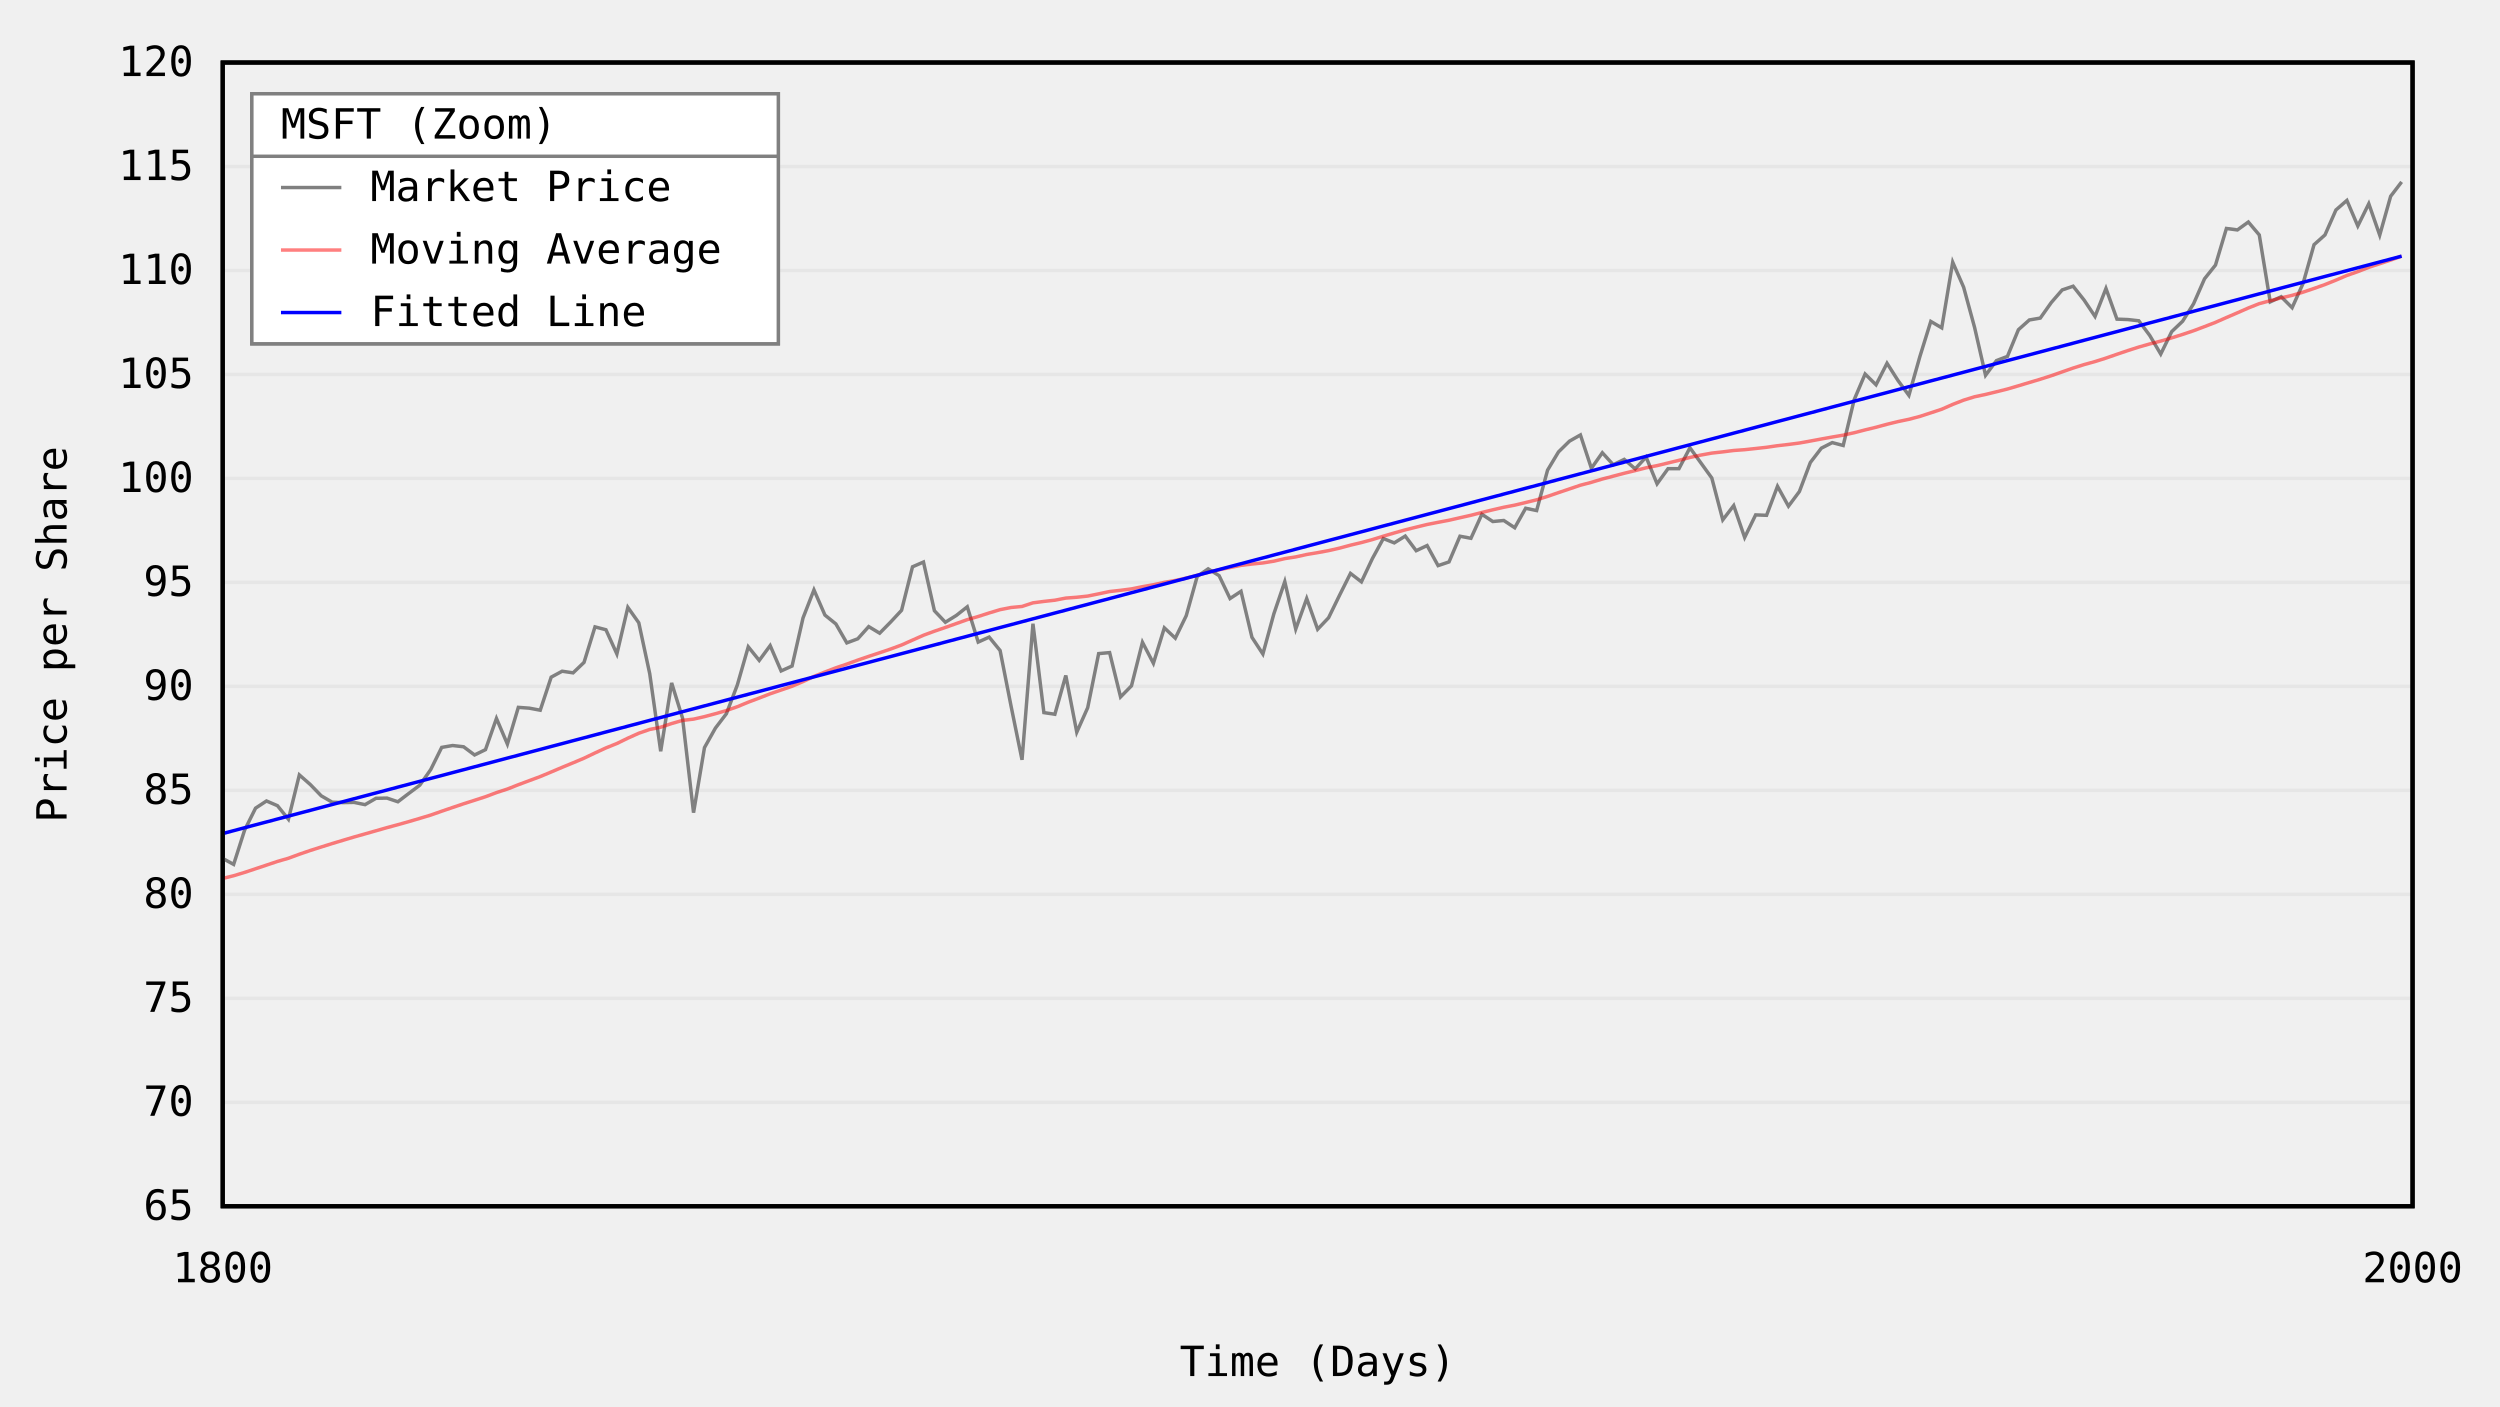
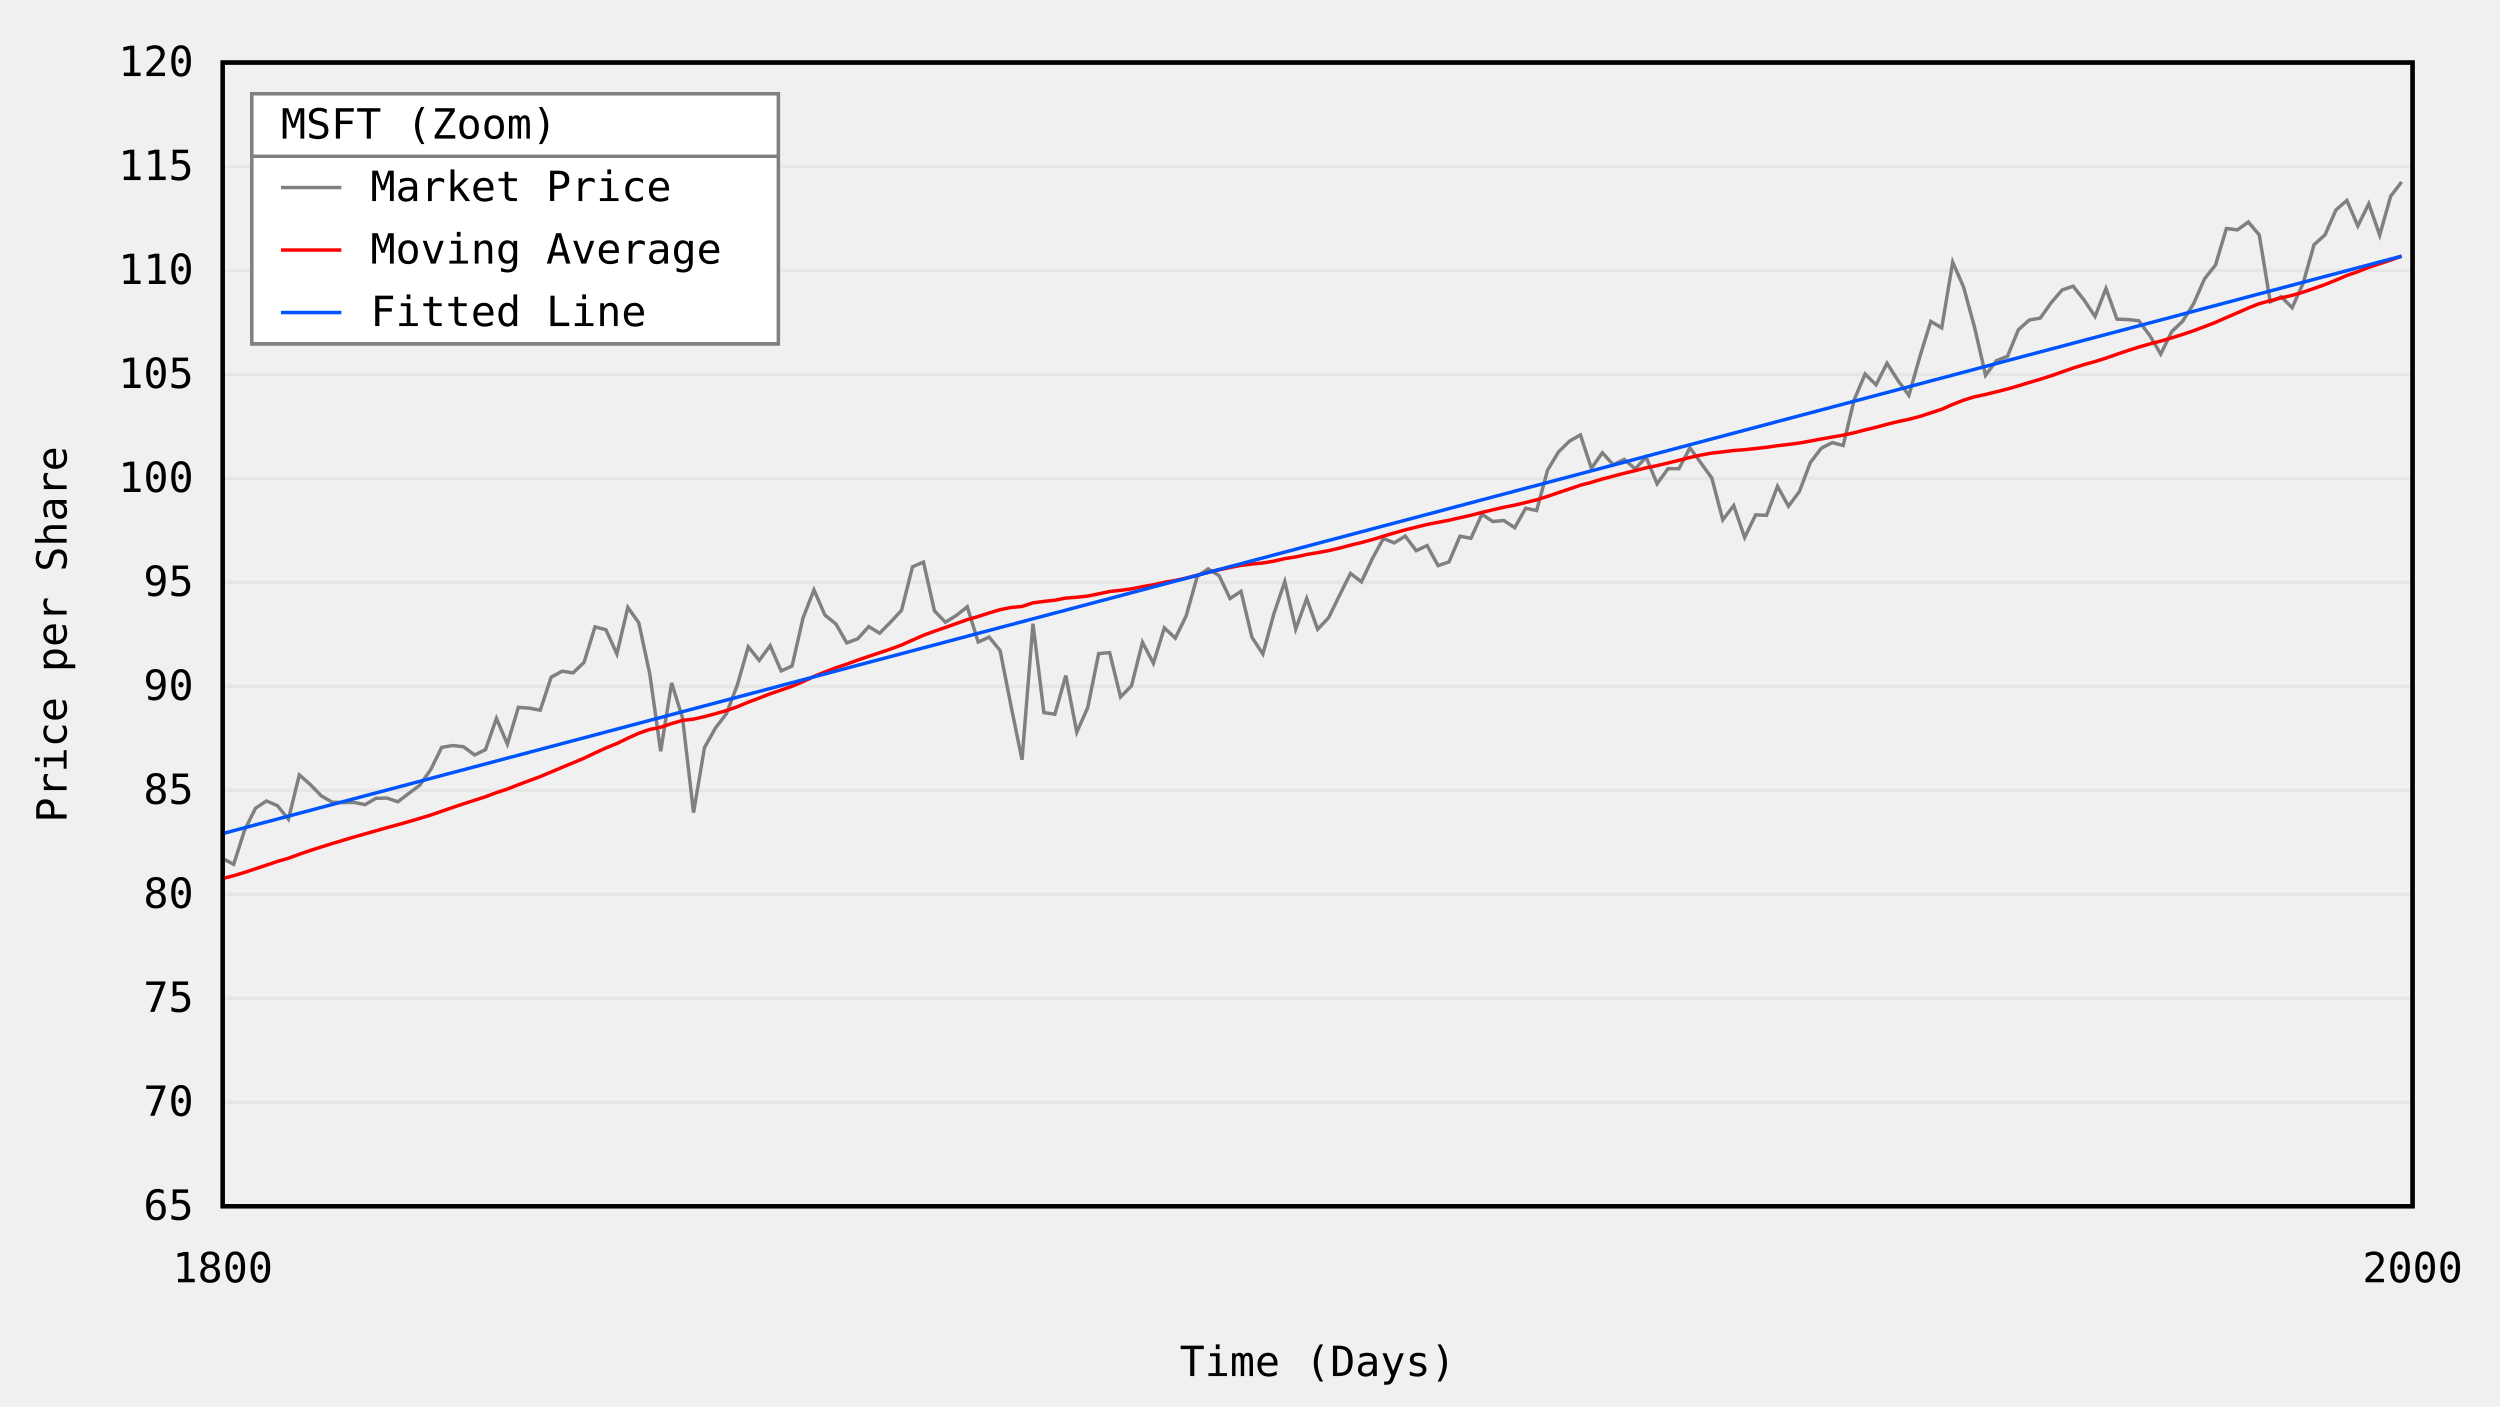
<svg xmlns="http://www.w3.org/2000/svg" xmlns:xlink="http://www.w3.org/1999/xlink" width="720" height="405" viewBox="0 0 720 405">
  <g id="gnuplot_canvas">
    <rect x="0" y="0" width="720" height="405" fill="none" />
    <defs>
      <circle id="gpDot" r="0.5" stroke-width="0.5" stroke="currentColor" />
      <path id="gpPt0" stroke-width="0.222" stroke="currentColor" d="M-1,0 h2 M0,-1 v2" />
      <path id="gpPt1" stroke-width="0.222" stroke="currentColor" d="M-1,-1 L1,1 M1,-1 L-1,1" />
      <path id="gpPt2" stroke-width="0.222" stroke="currentColor" d="M-1,0 L1,0 M0,-1 L0,1 M-1,-1 L1,1 M-1,1 L1,-1" />
      <rect id="gpPt3" stroke-width="0.222" stroke="currentColor" x="-1" y="-1" width="2" height="2" />
      <rect id="gpPt4" stroke-width="0.222" stroke="currentColor" fill="currentColor" x="-1" y="-1" width="2" height="2" />
      <circle id="gpPt5" stroke-width="0.222" stroke="currentColor" cx="0" cy="0" r="1" />
      <use xlink:href="#gpPt5" id="gpPt6" fill="currentColor" stroke="none" />
      <path id="gpPt7" stroke-width="0.222" stroke="currentColor" d="M0,-1.33 L-1.33,0.67 L1.33,0.67 z" />
      <use xlink:href="#gpPt7" id="gpPt8" fill="currentColor" stroke="none" />
      <use xlink:href="#gpPt7" id="gpPt9" stroke="currentColor" transform="rotate(180)" />
      <use xlink:href="#gpPt9" id="gpPt10" fill="currentColor" stroke="none" />
      <use xlink:href="#gpPt3" id="gpPt11" stroke="currentColor" transform="rotate(45)" />
      <use xlink:href="#gpPt11" id="gpPt12" fill="currentColor" stroke="none" />
      <path id="gpPt13" stroke-width="0.222" stroke="currentColor" d="M0,1.330 L1.265,0.411 L0.782,-1.067 L-0.782,-1.076 L-1.265,0.411 z" />
      <use xlink:href="#gpPt13" id="gpPt14" fill="currentColor" stroke="none" />
      <filter id="textbox" filterUnits="objectBoundingBox" x="0" y="0" height="1" width="1">
        <feFlood flood-color="white" flood-opacity="1" result="bgnd" />
        <feComposite in="SourceGraphic" in2="bgnd" operator="atop" />
      </filter>
      <filter id="greybox" filterUnits="objectBoundingBox" x="0" y="0" height="1" width="1">
        <feFlood flood-color="lightgrey" flood-opacity="1" result="grey" />
        <feComposite in="SourceGraphic" in2="grey" operator="atop" />
      </filter>
    </defs>
    <g fill="none" color="white" stroke="currentColor" stroke-width="1.00" stroke-linecap="butt" stroke-linejoin="miter">
</g>
    <g fill="none" color="white" stroke="currentColor" stroke-width="1.20" stroke-linecap="butt" stroke-linejoin="miter">
</g>
    <g fill="none" color="black" stroke="currentColor" stroke-width="1.20" stroke-linecap="butt" stroke-linejoin="miter">
</g>
    <g fill="none" color="black" stroke="black" stroke-width="1.00" stroke-linecap="butt" stroke-linejoin="miter">
</g>
    <g fill="none" color="black" stroke="currentColor" stroke-width="1.00" stroke-linecap="butt" stroke-linejoin="miter">
      <path stroke="rgb(230, 230, 230)" class="gridline" d="M64.14,347.40 L694.82,347.40  " />
    </g>
    <g fill="none" color="black" stroke="rgb(230, 230, 230)" stroke-width="1.20" stroke-linecap="butt" stroke-linejoin="miter">
</g>
    <g fill="none" color="black" stroke="currentColor" stroke-width="1.20" stroke-linecap="butt" stroke-linejoin="miter">
      <path stroke="black" d="M64.14,347.40 M694.82,347.40  " />
      <g transform="translate(55.75,351.30)" stroke="none" fill="black" font-family="monospace" font-size="12.00" text-anchor="end">
        <text>
          <tspan font-family="monospace"> 65</tspan>
        </text>
      </g>
    </g>
    <g fill="none" color="black" stroke="currentColor" stroke-width="1.20" stroke-linecap="butt" stroke-linejoin="miter">
</g>
    <g fill="none" color="black" stroke="black" stroke-width="1.00" stroke-linecap="butt" stroke-linejoin="miter">
</g>
    <g fill="none" color="black" stroke="currentColor" stroke-width="1.00" stroke-linecap="butt" stroke-linejoin="miter">
      <path stroke="rgb(230, 230, 230)" class="gridline" d="M64.14,317.46 L694.82,317.46  " />
    </g>
    <g fill="none" color="black" stroke="rgb(230, 230, 230)" stroke-width="1.20" stroke-linecap="butt" stroke-linejoin="miter">
</g>
    <g fill="none" color="black" stroke="currentColor" stroke-width="1.20" stroke-linecap="butt" stroke-linejoin="miter">
      <path stroke="black" d="M64.14,317.46 M694.82,317.46  " />
      <g transform="translate(55.75,321.36)" stroke="none" fill="black" font-family="monospace" font-size="12.00" text-anchor="end">
        <text>
          <tspan font-family="monospace"> 70</tspan>
        </text>
      </g>
    </g>
    <g fill="none" color="black" stroke="currentColor" stroke-width="1.20" stroke-linecap="butt" stroke-linejoin="miter">
</g>
    <g fill="none" color="black" stroke="black" stroke-width="1.00" stroke-linecap="butt" stroke-linejoin="miter">
</g>
    <g fill="none" color="black" stroke="currentColor" stroke-width="1.00" stroke-linecap="butt" stroke-linejoin="miter">
      <path stroke="rgb(230, 230, 230)" class="gridline" d="M64.14,287.51 L694.82,287.51  " />
    </g>
    <g fill="none" color="black" stroke="rgb(230, 230, 230)" stroke-width="1.20" stroke-linecap="butt" stroke-linejoin="miter">
</g>
    <g fill="none" color="black" stroke="currentColor" stroke-width="1.20" stroke-linecap="butt" stroke-linejoin="miter">
      <path stroke="black" d="M64.14,287.51 M694.82,287.51  " />
      <g transform="translate(55.75,291.41)" stroke="none" fill="black" font-family="monospace" font-size="12.00" text-anchor="end">
        <text>
          <tspan font-family="monospace"> 75</tspan>
        </text>
      </g>
    </g>
    <g fill="none" color="black" stroke="currentColor" stroke-width="1.20" stroke-linecap="butt" stroke-linejoin="miter">
</g>
    <g fill="none" color="black" stroke="black" stroke-width="1.00" stroke-linecap="butt" stroke-linejoin="miter">
</g>
    <g fill="none" color="black" stroke="currentColor" stroke-width="1.00" stroke-linecap="butt" stroke-linejoin="miter">
      <path stroke="rgb(230, 230, 230)" class="gridline" d="M64.14,257.57 L694.82,257.57  " />
    </g>
    <g fill="none" color="black" stroke="rgb(230, 230, 230)" stroke-width="1.20" stroke-linecap="butt" stroke-linejoin="miter">
</g>
    <g fill="none" color="black" stroke="currentColor" stroke-width="1.20" stroke-linecap="butt" stroke-linejoin="miter">
      <path stroke="black" d="M64.14,257.57 M694.82,257.57  " />
      <g transform="translate(55.75,261.47)" stroke="none" fill="black" font-family="monospace" font-size="12.00" text-anchor="end">
        <text>
          <tspan font-family="monospace"> 80</tspan>
        </text>
      </g>
    </g>
    <g fill="none" color="black" stroke="currentColor" stroke-width="1.20" stroke-linecap="butt" stroke-linejoin="miter">
</g>
    <g fill="none" color="black" stroke="black" stroke-width="1.00" stroke-linecap="butt" stroke-linejoin="miter">
</g>
    <g fill="none" color="black" stroke="currentColor" stroke-width="1.00" stroke-linecap="butt" stroke-linejoin="miter">
      <path stroke="rgb(230, 230, 230)" class="gridline" d="M64.14,227.62 L694.82,227.62  " />
    </g>
    <g fill="none" color="black" stroke="rgb(230, 230, 230)" stroke-width="1.20" stroke-linecap="butt" stroke-linejoin="miter">
</g>
    <g fill="none" color="black" stroke="currentColor" stroke-width="1.20" stroke-linecap="butt" stroke-linejoin="miter">
      <path stroke="black" d="M64.14,227.62 M694.82,227.62  " />
      <g transform="translate(55.75,231.52)" stroke="none" fill="black" font-family="monospace" font-size="12.00" text-anchor="end">
        <text>
          <tspan font-family="monospace"> 85</tspan>
        </text>
      </g>
    </g>
    <g fill="none" color="black" stroke="currentColor" stroke-width="1.20" stroke-linecap="butt" stroke-linejoin="miter">
</g>
    <g fill="none" color="black" stroke="black" stroke-width="1.00" stroke-linecap="butt" stroke-linejoin="miter">
</g>
    <g fill="none" color="black" stroke="currentColor" stroke-width="1.00" stroke-linecap="butt" stroke-linejoin="miter">
      <path stroke="rgb(230, 230, 230)" class="gridline" d="M64.14,197.68 L694.82,197.68  " />
    </g>
    <g fill="none" color="black" stroke="rgb(230, 230, 230)" stroke-width="1.20" stroke-linecap="butt" stroke-linejoin="miter">
</g>
    <g fill="none" color="black" stroke="currentColor" stroke-width="1.20" stroke-linecap="butt" stroke-linejoin="miter">
      <path stroke="black" d="M64.14,197.68 M694.82,197.68  " />
      <g transform="translate(55.75,201.58)" stroke="none" fill="black" font-family="monospace" font-size="12.00" text-anchor="end">
        <text>
          <tspan font-family="monospace"> 90</tspan>
        </text>
      </g>
    </g>
    <g fill="none" color="black" stroke="currentColor" stroke-width="1.20" stroke-linecap="butt" stroke-linejoin="miter">
</g>
    <g fill="none" color="black" stroke="black" stroke-width="1.00" stroke-linecap="butt" stroke-linejoin="miter">
</g>
    <g fill="none" color="black" stroke="currentColor" stroke-width="1.00" stroke-linecap="butt" stroke-linejoin="miter">
      <path stroke="rgb(230, 230, 230)" class="gridline" d="M64.14,167.73 L694.82,167.73  " />
    </g>
    <g fill="none" color="black" stroke="rgb(230, 230, 230)" stroke-width="1.20" stroke-linecap="butt" stroke-linejoin="miter">
</g>
    <g fill="none" color="black" stroke="currentColor" stroke-width="1.20" stroke-linecap="butt" stroke-linejoin="miter">
      <path stroke="black" d="M64.14,167.73 M694.82,167.73  " />
      <g transform="translate(55.75,171.63)" stroke="none" fill="black" font-family="monospace" font-size="12.00" text-anchor="end">
        <text>
          <tspan font-family="monospace"> 95</tspan>
        </text>
      </g>
    </g>
    <g fill="none" color="black" stroke="currentColor" stroke-width="1.20" stroke-linecap="butt" stroke-linejoin="miter">
</g>
    <g fill="none" color="black" stroke="black" stroke-width="1.00" stroke-linecap="butt" stroke-linejoin="miter">
</g>
    <g fill="none" color="black" stroke="currentColor" stroke-width="1.00" stroke-linecap="butt" stroke-linejoin="miter">
      <path stroke="rgb(230, 230, 230)" class="gridline" d="M64.14,137.79 L694.82,137.79  " />
    </g>
    <g fill="none" color="black" stroke="rgb(230, 230, 230)" stroke-width="1.20" stroke-linecap="butt" stroke-linejoin="miter">
</g>
    <g fill="none" color="black" stroke="currentColor" stroke-width="1.20" stroke-linecap="butt" stroke-linejoin="miter">
      <path stroke="black" d="M64.14,137.79 M694.82,137.79  " />
      <g transform="translate(55.75,141.69)" stroke="none" fill="black" font-family="monospace" font-size="12.00" text-anchor="end">
        <text>
          <tspan font-family="monospace">100</tspan>
        </text>
      </g>
    </g>
    <g fill="none" color="black" stroke="currentColor" stroke-width="1.20" stroke-linecap="butt" stroke-linejoin="miter">
</g>
    <g fill="none" color="black" stroke="black" stroke-width="1.00" stroke-linecap="butt" stroke-linejoin="miter">
</g>
    <g fill="none" color="black" stroke="currentColor" stroke-width="1.00" stroke-linecap="butt" stroke-linejoin="miter">
      <path stroke="rgb(230, 230, 230)" class="gridline" d="M64.14,107.84 L694.82,107.84  " />
    </g>
    <g fill="none" color="black" stroke="rgb(230, 230, 230)" stroke-width="1.20" stroke-linecap="butt" stroke-linejoin="miter">
</g>
    <g fill="none" color="black" stroke="currentColor" stroke-width="1.20" stroke-linecap="butt" stroke-linejoin="miter">
      <path stroke="black" d="M64.14,107.84 M694.82,107.84  " />
      <g transform="translate(55.75,111.74)" stroke="none" fill="black" font-family="monospace" font-size="12.00" text-anchor="end">
        <text>
          <tspan font-family="monospace">105</tspan>
        </text>
      </g>
    </g>
    <g fill="none" color="black" stroke="currentColor" stroke-width="1.20" stroke-linecap="butt" stroke-linejoin="miter">
</g>
    <g fill="none" color="black" stroke="black" stroke-width="1.00" stroke-linecap="butt" stroke-linejoin="miter">
</g>
    <g fill="none" color="black" stroke="currentColor" stroke-width="1.00" stroke-linecap="butt" stroke-linejoin="miter">
      <path stroke="rgb(230, 230, 230)" class="gridline" d="M64.14,77.90 L72.53,77.90 M224.16,77.90 L694.82,77.90  " />
    </g>
    <g fill="none" color="black" stroke="rgb(230, 230, 230)" stroke-width="1.20" stroke-linecap="butt" stroke-linejoin="miter">
</g>
    <g fill="none" color="black" stroke="currentColor" stroke-width="1.20" stroke-linecap="butt" stroke-linejoin="miter">
      <path stroke="black" d="M64.14,77.90 M694.82,77.90  " />
      <g transform="translate(55.75,81.80)" stroke="none" fill="black" font-family="monospace" font-size="12.00" text-anchor="end">
        <text>
          <tspan font-family="monospace">110</tspan>
        </text>
      </g>
    </g>
    <g fill="none" color="black" stroke="currentColor" stroke-width="1.20" stroke-linecap="butt" stroke-linejoin="miter">
</g>
    <g fill="none" color="black" stroke="black" stroke-width="1.00" stroke-linecap="butt" stroke-linejoin="miter">
</g>
    <g fill="none" color="black" stroke="currentColor" stroke-width="1.00" stroke-linecap="butt" stroke-linejoin="miter">
      <path stroke="rgb(230, 230, 230)" class="gridline" d="M64.14,47.95 L72.53,47.95 M224.16,47.95 L694.82,47.95  " />
    </g>
    <g fill="none" color="black" stroke="rgb(230, 230, 230)" stroke-width="1.20" stroke-linecap="butt" stroke-linejoin="miter">
</g>
    <g fill="none" color="black" stroke="currentColor" stroke-width="1.20" stroke-linecap="butt" stroke-linejoin="miter">
      <path stroke="black" d="M64.14,47.95 M694.82,47.95  " />
      <g transform="translate(55.75,51.85)" stroke="none" fill="black" font-family="monospace" font-size="12.00" text-anchor="end">
        <text>
          <tspan font-family="monospace">115</tspan>
        </text>
      </g>
    </g>
    <g fill="none" color="black" stroke="currentColor" stroke-width="1.20" stroke-linecap="butt" stroke-linejoin="miter">
</g>
    <g fill="none" color="black" stroke="black" stroke-width="1.00" stroke-linecap="butt" stroke-linejoin="miter">
</g>
    <g fill="none" color="black" stroke="currentColor" stroke-width="1.00" stroke-linecap="butt" stroke-linejoin="miter">
      <path stroke="rgb(230, 230, 230)" class="gridline" d="M64.14,18.01 L694.82,18.01  " />
    </g>
    <g fill="none" color="black" stroke="rgb(230, 230, 230)" stroke-width="1.20" stroke-linecap="butt" stroke-linejoin="miter">
</g>
    <g fill="none" color="black" stroke="currentColor" stroke-width="1.20" stroke-linecap="butt" stroke-linejoin="miter">
      <path stroke="black" d="M64.14,18.01 M694.82,18.01  " />
      <g transform="translate(55.75,21.91)" stroke="none" fill="black" font-family="monospace" font-size="12.00" text-anchor="end">
        <text>
          <tspan font-family="monospace">120</tspan>
        </text>
      </g>
    </g>
    <g fill="none" color="black" stroke="currentColor" stroke-width="1.20" stroke-linecap="butt" stroke-linejoin="miter">
</g>
    <g fill="none" color="black" stroke="black" stroke-width="1.00" stroke-linecap="butt" stroke-linejoin="miter">
</g>
    <g fill="none" color="black" stroke="currentColor" stroke-width="1.00" stroke-linecap="butt" stroke-linejoin="miter">
      <path stroke="rgb(230, 230, 230)" class="gridline" d="M64.14,347.40 L64.14,18.01  " />
    </g>
    <g fill="none" color="black" stroke="rgb(230, 230, 230)" stroke-width="1.20" stroke-linecap="butt" stroke-linejoin="miter">
</g>
    <g fill="none" color="black" stroke="currentColor" stroke-width="1.20" stroke-linecap="butt" stroke-linejoin="miter">
      <path stroke="black" d="M64.14,347.40 M64.14,18.01  " />
      <g transform="translate(64.14,369.30)" stroke="none" fill="black" font-family="monospace" font-size="12.00" text-anchor="middle">
        <text>
          <tspan font-family="monospace"> 1800</tspan>
        </text>
      </g>
    </g>
    <g fill="none" color="black" stroke="currentColor" stroke-width="1.20" stroke-linecap="butt" stroke-linejoin="miter">
</g>
    <g fill="none" color="black" stroke="black" stroke-width="1.00" stroke-linecap="butt" stroke-linejoin="miter">
</g>
    <g fill="none" color="black" stroke="currentColor" stroke-width="1.00" stroke-linecap="butt" stroke-linejoin="miter">
      <path stroke="rgb(230, 230, 230)" class="gridline" d="M694.82,347.40 L694.82,18.01  " />
    </g>
    <g fill="none" color="black" stroke="rgb(230, 230, 230)" stroke-width="1.20" stroke-linecap="butt" stroke-linejoin="miter">
</g>
    <g fill="none" color="black" stroke="currentColor" stroke-width="1.20" stroke-linecap="butt" stroke-linejoin="miter">
      <path stroke="black" d="M694.82,347.40 M694.82,18.01  " />
      <g transform="translate(694.82,369.30)" stroke="none" fill="black" font-family="monospace" font-size="12.00" text-anchor="middle">
        <text>
          <tspan font-family="monospace"> 2000</tspan>
        </text>
      </g>
    </g>
    <g fill="none" color="black" stroke="currentColor" stroke-width="1.20" stroke-linecap="butt" stroke-linejoin="miter">
</g>
    <g fill="none" color="black" stroke="currentColor" stroke-width="1.20" stroke-linecap="butt" stroke-linejoin="miter">
      <path stroke="black" d="M64.14,18.01 L64.14,347.40 L694.82,347.40 L694.82,18.01 L64.14,18.01 Z  " />
    </g>
    <g fill="none" color="black" stroke="currentColor" stroke-width="1.20" stroke-linecap="butt" stroke-linejoin="miter">
      <g transform="translate(19.18,182.71) rotate(270)" stroke="none" fill="black" font-family="monospace" font-size="12.00" text-anchor="middle">
        <text>
          <tspan font-family="monospace">Price per Share</tspan>
        </text>
      </g>
    </g>
    <g fill="none" color="black" stroke="currentColor" stroke-width="1.20" stroke-linecap="butt" stroke-linejoin="miter">
      <g transform="translate(379.48,396.30)" stroke="none" fill="black" font-family="monospace" font-size="12.00" text-anchor="middle">
        <text>
          <tspan font-family="monospace">Time (Days)</tspan>
        </text>
      </g>
    </g>
    <g fill="none" color="black" stroke="currentColor" stroke-width="1.20" stroke-linecap="butt" stroke-linejoin="miter">
</g>
    <g fill="none" color="black" stroke="currentColor" stroke-width="1.00" stroke-linecap="butt" stroke-linejoin="miter">
</g>
    <g fill="none" color="black" stroke="currentColor" stroke-width="1.00" stroke-linecap="butt" stroke-linejoin="miter">
      <path stroke="rgb(128, 128, 128)" d="M72.53,99.01 L72.53,27.01 L224.16,27.01 L224.16,99.01 L72.53,99.01 Z  " />
      <path stroke="rgb(128, 128, 128)" d="M72.53,45.01 L224.16,45.01  " />
    </g>
    <g id="gnuplot_plot_1">
      <g fill="none" color="black" stroke="currentColor" stroke-width="1.00" stroke-linecap="butt" stroke-linejoin="miter">
        <path stroke="rgb(128, 128, 128)" d="M64.14,247.23 L67.29,248.95 L70.45,239.07 L73.60,232.75 L76.75,230.68 L79.91,232.04 L83.06,235.94 L86.21,223.17   L89.37,225.95 L92.52,229.20 L95.67,231.03 L98.83,231.15 L101.98,231.09 L105.13,231.74 L108.29,229.91 L111.44,229.85   L114.59,230.91 L117.75,228.49 L120.90,226.13 L124.05,221.63 L127.21,215.25 L130.36,214.71 L133.51,215.07 L136.67,217.43   L139.82,215.90 L142.98,206.91 L146.13,214.30 L149.28,203.72 L152.44,203.95 L155.59,204.54 L158.74,195.02 L161.90,193.31   L165.05,193.78 L168.20,190.77 L171.36,180.54 L174.51,181.37 L177.66,188.34 L180.82,174.92 L183.97,179.36 L187.12,194.02   L190.28,216.37 L193.43,196.68 L196.58,206.85 L199.74,234.05 L202.89,215.31 L206.04,209.69 L209.20,205.55 L212.35,197.27   L215.50,186.28 L218.66,190.20 L221.81,185.93 L224.96,193.23 L228.12,191.81 L231.27,177.97 L234.42,169.89 L237.58,177.14   L240.73,179.69 L243.88,185.15 L247.04,183.97 L250.19,180.46 L253.34,182.36 L256.50,179.15 L259.65,175.77 L262.80,163.24   L265.96,161.87 L269.11,175.89 L272.26,179.21 L275.42,177.25 L278.57,174.76 L281.72,184.92 L284.88,183.49 L288.03,187.35   L291.18,203.33 L294.34,218.83 L297.49,179.63 L300.64,205.23 L303.80,205.71 L306.95,194.54 L310.11,210.87 L313.26,203.81   L316.41,188.24 L319.57,187.95 L322.72,200.72 L325.87,197.51 L329.03,184.98 L332.18,191.03 L335.33,180.82 L338.49,183.79   L341.64,177.31 L344.79,166.03 L347.95,163.83 L351.10,165.79 L354.25,172.38 L357.41,170.30 L360.56,183.55 L363.71,188.36   L366.87,176.78 L370.02,167.51 L373.17,181.17 L376.33,172.38 L379.48,181.23 L382.63,177.91 L385.79,171.43 L388.94,165.14   L392.09,167.57 L395.25,160.86 L398.40,155.10 L401.55,156.35 L404.71,154.39 L407.86,158.60 L411.01,157.12 L414.17,162.90   L417.32,161.83 L420.47,154.43 L423.63,155.03 L426.78,148.11 L429.93,150.20 L433.09,149.90 L436.24,151.99 L439.39,146.38   L442.55,147.04 L445.70,135.40 L448.85,130.15 L452.01,127.05 L455.16,125.26 L458.32,134.87 L461.47,130.39 L464.62,133.85   L467.78,132.30 L470.93,135.04 L474.08,131.64 L477.24,139.34 L480.39,134.98 L483.54,134.98 L486.70,128.96 L489.85,133.31   L493.00,137.67 L496.16,149.72 L499.31,145.60 L502.46,154.79 L505.62,148.29 L508.77,148.41 L511.92,140.06 L515.08,145.78   L518.23,141.55 L521.38,133.20 L524.54,129.08 L527.69,127.47 L530.84,128.30 L534.00,115.12 L537.15,107.72 L540.30,110.82   L543.46,104.62 L546.61,109.57 L549.76,113.87 L552.92,102.71 L556.07,92.57 L559.22,94.42 L562.38,75.51 L565.53,82.73   L568.68,94.30 L571.84,108.08 L574.99,103.84 L578.14,102.65 L581.30,94.96 L584.45,92.15 L587.60,91.61 L590.76,87.14   L593.91,83.50 L597.06,82.43 L600.22,86.42 L603.37,91.14 L606.52,83.08 L609.68,91.91 L612.83,92.03 L615.98,92.39   L619.14,96.64 L622.29,101.97 L625.45,95.51 L628.60,92.51 L631.75,87.48 L634.91,80.29 L638.06,76.34 L641.21,65.80   L644.37,66.22 L647.52,63.94 L650.67,67.66 L653.83,86.94 L656.98,85.45 L660.13,88.62 L663.29,81.61 L666.44,70.47   L669.59,67.66 L672.75,60.47 L675.90,57.72 L679.05,65.08 L682.21,58.67 L685.36,67.72 L688.51,56.52 L691.67,52.39    " />
      </g>
    </g>
    <g id="gnuplot_plot_2">
      <g fill="none" color="black" stroke="currentColor" stroke-width="1.00" stroke-linecap="butt" stroke-linejoin="miter">
-         <path stroke="rgb(255,   0,   0)" opacity="0.50" d="M64.14,252.99 L67.29,252.21 L70.45,251.25 L73.60,250.20 L76.75,249.15 L79.91,248.09 L83.06,247.18 L86.21,246.02   L89.37,244.93 L92.52,243.93 L95.67,242.94 L98.83,241.99 L101.98,241.05 L105.13,240.16 L108.29,239.26 L111.44,238.36   L114.59,237.51 L117.75,236.62 L120.90,235.69 L124.05,234.74 L127.21,233.63 L130.36,232.55 L133.51,231.49 L136.67,230.48   L139.82,229.46 L142.98,228.27 L146.13,227.24 L149.28,226.00 L152.44,224.82 L155.59,223.65 L158.74,222.33 L161.90,220.99   L165.05,219.69 L168.20,218.36 L171.36,216.85 L174.51,215.40 L177.66,214.13 L180.82,212.59 L183.97,211.17 L187.12,210.08   L190.28,209.44 L193.43,208.38 L196.58,207.47 L199.74,207.11 L202.89,206.39 L206.04,205.55 L209.20,204.64 L212.35,203.53   L215.50,202.23 L218.66,201.04 L221.81,199.81 L224.96,198.73 L228.12,197.64 L231.27,196.30 L234.42,194.81 L237.58,193.53   L240.73,192.33 L243.88,191.26 L247.04,190.11 L250.19,189.03 L253.34,187.99 L256.50,186.92 L259.65,185.76 L262.80,184.35   L265.96,182.95 L269.11,181.79 L272.26,180.71 L275.42,179.58 L278.57,178.46 L281.72,177.55 L284.88,176.53 L288.03,175.58   L291.18,174.96 L294.34,174.66 L297.49,173.62 L300.64,173.21 L303.80,172.86 L306.95,172.25 L310.11,172.01 L313.26,171.67   L316.41,171.03 L319.57,170.36 L322.72,170.01 L325.87,169.60 L329.03,168.96 L332.18,168.41 L335.33,167.71 L338.49,167.17   L341.64,166.49 L344.79,165.68 L347.95,164.83 L351.10,164.09 L354.25,163.45 L357.41,162.83 L360.56,162.44 L363.71,162.13   L366.87,161.62 L370.02,160.88 L373.17,160.39 L376.33,159.69 L379.48,159.16 L382.63,158.58 L385.79,157.86 L388.94,157.01   L392.09,156.26 L395.25,155.40 L398.40,154.42 L401.55,153.49 L404.71,152.60 L407.86,151.82 L411.01,151.05 L414.17,150.43   L417.32,149.83 L420.47,149.11 L423.63,148.40 L426.78,147.59 L429.93,146.82 L433.09,146.09 L436.24,145.48 L439.39,144.73   L442.55,143.95 L445.70,142.96 L448.85,141.87 L452.01,140.81 L455.16,139.74 L458.32,138.91 L461.47,137.96 L464.62,137.13   L467.78,136.30 L470.93,135.54 L474.08,134.73 L477.24,134.10 L480.39,133.34 L483.54,132.57 L486.70,131.75 L489.85,131.06   L493.00,130.49 L496.16,130.14 L499.31,129.74 L502.46,129.51 L505.62,129.17 L508.77,128.82 L511.92,128.36 L515.08,128.00   L518.23,127.59 L521.38,127.02 L524.54,126.43 L527.69,125.86 L530.84,125.33 L534.00,124.63 L537.15,123.81 L540.30,123.05   L543.46,122.19 L546.61,121.42 L549.76,120.76 L552.92,119.93 L556.07,118.90 L559.22,117.86 L562.38,116.47 L565.53,115.24   L568.68,114.27 L571.84,113.60 L574.99,112.83 L578.14,112.04 L581.30,111.11 L584.45,110.16 L587.60,109.22 L590.76,108.21   L593.91,107.10 L597.06,106.00 L600.22,105.00 L603.37,104.13 L606.52,103.13 L609.68,102.03 L612.83,100.96 L615.98,99.95   L619.14,99.05 L622.29,98.23 L625.45,97.30 L628.60,96.31 L631.75,95.25 L634.91,94.06 L638.06,92.84 L641.21,91.45   L644.37,90.09 L647.52,88.70 L650.67,87.45 L653.83,86.60 L656.98,85.79 L660.13,85.06 L663.29,84.14 L666.44,83.07   L669.59,81.95 L672.75,80.68 L675.90,79.33 L679.05,78.23 L682.21,76.99 L685.36,75.95 L688.51,74.90 L691.67,73.77    " />
+         <path stroke="rgb(255,   0,   0)" d="M64.14,252.99 L67.29,252.21 L70.45,251.25 L73.60,250.20 L76.75,249.15 L79.91,248.09 L83.06,247.18 L86.21,246.02   L89.37,244.93 L92.52,243.93 L95.67,242.94 L98.83,241.99 L101.98,241.05 L105.13,240.16 L108.29,239.26 L111.44,238.36   L114.59,237.51 L117.75,236.62 L120.90,235.69 L124.05,234.74 L127.21,233.63 L130.36,232.55 L133.51,231.49 L136.67,230.48   L139.82,229.46 L142.98,228.27 L146.13,227.24 L149.28,226.00 L152.44,224.82 L155.59,223.65 L158.74,222.33 L161.90,220.99   L165.05,219.69 L168.20,218.36 L171.36,216.85 L174.51,215.40 L177.66,214.13 L180.82,212.59 L183.97,211.17 L187.12,210.08   L190.28,209.44 L193.43,208.38 L196.58,207.47 L199.74,207.11 L202.89,206.39 L206.04,205.55 L209.20,204.64 L212.35,203.53   L215.50,202.23 L218.66,201.04 L221.81,199.81 L224.96,198.73 L228.12,197.64 L231.27,196.30 L234.42,194.81 L237.58,193.53   L240.73,192.33 L243.88,191.26 L247.04,190.11 L250.19,189.03 L253.34,187.99 L256.50,186.92 L259.65,185.76 L262.80,184.35   L265.96,182.95 L269.11,181.79 L272.26,180.71 L275.42,179.58 L278.57,178.46 L281.72,177.55 L284.88,176.53 L288.03,175.58   L291.18,174.96 L294.34,174.66 L297.49,173.62 L300.64,173.21 L303.80,172.86 L306.95,172.25 L310.11,172.01 L313.26,171.67   L316.41,171.03 L319.57,170.36 L322.72,170.01 L325.87,169.60 L329.03,168.96 L332.18,168.41 L335.33,167.71 L338.49,167.17   L341.64,166.49 L344.79,165.68 L347.95,164.83 L351.10,164.09 L354.25,163.45 L357.41,162.83 L360.56,162.44 L363.71,162.13   L366.87,161.62 L370.02,160.88 L373.17,160.39 L376.33,159.69 L379.48,159.16 L382.63,158.58 L385.79,157.86 L388.94,157.01   L392.09,156.26 L395.25,155.40 L398.40,154.42 L401.55,153.49 L404.71,152.60 L407.86,151.82 L411.01,151.05 L414.17,150.43   L417.32,149.83 L420.47,149.11 L423.63,148.40 L426.78,147.59 L429.93,146.82 L433.09,146.09 L436.24,145.48 L439.39,144.73   L442.55,143.95 L445.70,142.96 L448.85,141.87 L452.01,140.81 L455.16,139.74 L458.32,138.91 L461.47,137.96 L464.62,137.13   L467.78,136.30 L470.93,135.54 L474.08,134.73 L477.24,134.10 L480.39,133.34 L483.54,132.57 L486.70,131.75 L489.85,131.06   L493.00,130.49 L496.16,130.14 L499.31,129.74 L502.46,129.51 L505.62,129.17 L508.77,128.82 L511.92,128.36 L515.08,128.00   L518.23,127.59 L521.38,127.02 L524.54,126.43 L527.69,125.86 L530.84,125.33 L534.00,124.63 L537.15,123.81 L540.30,123.05   L543.46,122.19 L546.61,121.42 L549.76,120.76 L552.92,119.93 L556.07,118.90 L559.22,117.86 L562.38,116.47 L565.53,115.24   L568.68,114.27 L571.84,113.60 L574.99,112.83 L578.14,112.04 L581.30,111.11 L584.45,110.16 L587.60,109.22 L590.76,108.21   L593.91,107.10 L597.06,106.00 L600.22,105.00 L603.37,104.13 L606.52,103.13 L609.68,102.03 L612.83,100.96 L615.98,99.95   L619.14,99.05 L622.29,98.23 L625.45,97.30 L628.60,96.31 L631.75,95.25 L634.91,94.06 L638.06,92.84 L641.21,91.45   L644.37,90.09 L647.52,88.70 L650.67,87.45 L653.83,86.60 L656.98,85.79 L660.13,85.06 L663.29,84.14 L666.44,83.07   L669.59,81.95 L672.75,80.68 L675.90,79.33 L679.05,78.23 L682.21,76.99 L685.36,75.95 L688.51,74.90 L691.67,73.77    " />
      </g>
    </g>
    <g id="gnuplot_plot_3">
      <g fill="none" color="black" stroke="currentColor" stroke-width="1.00" stroke-linecap="butt" stroke-linejoin="miter">
-         <path stroke="rgb(  0,   0, 255)" d="M64.14,240.06 L67.29,239.23 L70.45,238.39 L73.60,237.55 L76.75,236.72 L79.91,235.88 L83.06,235.05 L86.21,234.21   L89.37,233.38 L92.52,232.54 L95.67,231.70 L98.83,230.87 L101.98,230.03 L105.13,229.20 L108.29,228.36 L111.44,227.53   L114.59,226.69 L117.75,225.86 L120.90,225.02 L124.05,224.18 L127.21,223.35 L130.36,222.51 L133.51,221.68 L136.67,220.84   L139.82,220.01 L142.98,219.17 L146.13,218.33 L149.28,217.50 L152.44,216.66 L155.59,215.83 L158.74,214.99 L161.90,214.16   L165.05,213.32 L168.20,212.49 L171.36,211.65 L174.51,210.81 L177.66,209.98 L180.82,209.14 L183.97,208.31 L187.12,207.47   L190.28,206.64 L193.43,205.80 L196.58,204.96 L199.74,204.13 L202.89,203.29 L206.04,202.46 L209.20,201.62 L212.35,200.79   L215.50,199.95 L218.66,199.12 L221.81,198.28 L224.96,197.44 L228.12,196.61 L231.27,195.77 L234.42,194.94 L237.58,194.10   L240.73,193.27 L243.88,192.43 L247.04,191.59 L250.19,190.76 L253.34,189.92 L256.50,189.09 L259.65,188.25 L262.80,187.42   L265.96,186.58 L269.11,185.75 L272.26,184.91 L275.42,184.07 L278.57,183.24 L281.72,182.40 L284.88,181.57 L288.03,180.73   L291.18,179.90 L294.34,179.06 L297.49,178.22 L300.64,177.39 L303.80,176.55 L306.95,175.72 L310.11,174.88 L313.26,174.05   L316.41,173.21 L319.57,172.38 L322.72,171.54 L325.87,170.70 L329.03,169.87 L332.18,169.03 L335.33,168.20 L338.49,167.36   L341.64,166.53 L344.79,165.69 L347.95,164.85 L351.10,164.02 L354.25,163.18 L357.41,162.35 L360.56,161.51 L363.71,160.68   L366.87,159.84 L370.02,159.01 L373.17,158.17 L376.33,157.33 L379.48,156.50 L382.63,155.66 L385.79,154.83 L388.94,153.99   L392.09,153.16 L395.25,152.32 L398.40,151.48 L401.55,150.65 L404.71,149.81 L407.86,148.98 L411.01,148.14 L414.17,147.31   L417.32,146.47 L420.47,145.64 L423.63,144.80 L426.78,143.96 L429.93,143.13 L433.09,142.29 L436.24,141.46 L439.39,140.62   L442.55,139.79 L445.70,138.95 L448.85,138.11 L452.01,137.28 L455.16,136.44 L458.32,135.61 L461.47,134.77 L464.62,133.94   L467.78,133.10 L470.93,132.27 L474.08,131.43 L477.24,130.59 L480.39,129.76 L483.54,128.92 L486.70,128.09 L489.85,127.25   L493.00,126.42 L496.16,125.58 L499.31,124.74 L502.46,123.91 L505.62,123.07 L508.77,122.24 L511.92,121.40 L515.08,120.57   L518.23,119.73 L521.38,118.90 L524.54,118.06 L527.69,117.22 L530.84,116.39 L534.00,115.55 L537.15,114.72 L540.30,113.88   L543.46,113.05 L546.61,112.21 L549.76,111.37 L552.92,110.54 L556.07,109.70 L559.22,108.87 L562.38,108.03 L565.53,107.20   L568.68,106.36 L571.84,105.53 L574.99,104.69 L578.14,103.85 L581.30,103.02 L584.45,102.18 L587.60,101.35 L590.76,100.51   L593.91,99.68 L597.06,98.84 L600.22,98.00 L603.37,97.17 L606.52,96.33 L609.68,95.50 L612.83,94.66 L615.98,93.83   L619.14,92.99 L622.29,92.16 L625.45,91.32 L628.60,90.48 L631.75,89.65 L634.91,88.81 L638.06,87.98 L641.21,87.14   L644.37,86.31 L647.52,85.47 L650.67,84.63 L653.83,83.80 L656.98,82.96 L660.13,82.13 L663.29,81.29 L666.44,80.46   L669.59,79.62 L672.75,78.79 L675.90,77.95 L679.05,77.11 L682.21,76.28 L685.36,75.44 L688.51,74.61 L691.67,73.77    " />
+         <path stroke="rgb(  0,  84, 255)" d="M64.14,240.06 L67.29,239.23 L70.45,238.39 L73.60,237.55 L76.75,236.72 L79.91,235.88 L83.06,235.05 L86.21,234.21   L89.37,233.38 L92.52,232.54 L95.67,231.70 L98.83,230.87 L101.98,230.03 L105.13,229.20 L108.29,228.36 L111.44,227.53   L114.59,226.69 L117.75,225.86 L120.90,225.02 L124.05,224.18 L127.21,223.35 L130.36,222.51 L133.51,221.68 L136.67,220.84   L139.82,220.01 L142.98,219.17 L146.13,218.33 L149.28,217.50 L152.44,216.66 L155.59,215.83 L158.74,214.99 L161.90,214.16   L165.05,213.32 L168.20,212.49 L171.36,211.65 L174.51,210.81 L177.66,209.98 L180.82,209.14 L183.97,208.31 L187.12,207.47   L190.28,206.64 L193.43,205.80 L196.58,204.96 L199.74,204.13 L202.89,203.29 L206.04,202.46 L209.20,201.62 L212.35,200.79   L215.50,199.95 L218.66,199.12 L221.81,198.28 L224.96,197.44 L228.12,196.61 L231.27,195.77 L234.42,194.94 L237.58,194.10   L240.73,193.27 L243.88,192.43 L247.04,191.59 L250.19,190.76 L253.34,189.92 L256.50,189.09 L259.65,188.25 L262.80,187.42   L265.96,186.58 L269.11,185.75 L272.26,184.91 L275.42,184.07 L278.57,183.24 L281.72,182.40 L284.88,181.57 L288.03,180.73   L291.18,179.90 L294.34,179.06 L297.49,178.22 L300.64,177.39 L303.80,176.55 L306.95,175.72 L310.11,174.88 L313.26,174.05   L316.41,173.21 L319.57,172.38 L322.72,171.54 L325.87,170.70 L329.03,169.87 L332.18,169.03 L335.33,168.20 L338.49,167.36   L341.64,166.53 L344.79,165.69 L347.95,164.85 L351.10,164.02 L354.25,163.18 L357.41,162.35 L360.56,161.51 L363.71,160.68   L366.87,159.84 L370.02,159.01 L373.17,158.17 L376.33,157.33 L379.48,156.50 L382.63,155.66 L385.79,154.83 L388.94,153.99   L392.09,153.16 L395.25,152.32 L398.40,151.48 L401.55,150.65 L404.71,149.81 L407.86,148.98 L411.01,148.14 L414.17,147.31   L417.32,146.47 L420.47,145.64 L423.63,144.80 L426.78,143.96 L429.93,143.13 L433.09,142.29 L436.24,141.46 L439.39,140.62   L442.55,139.79 L445.70,138.95 L448.85,138.11 L452.01,137.28 L455.16,136.44 L458.32,135.61 L461.47,134.77 L464.62,133.94   L467.78,133.10 L470.93,132.27 L474.08,131.43 L477.24,130.59 L480.39,129.76 L483.54,128.92 L486.70,128.09 L489.85,127.25   L493.00,126.42 L496.16,125.58 L499.31,124.74 L502.46,123.91 L505.62,123.07 L508.77,122.24 L511.92,121.40 L515.08,120.57   L518.23,119.73 L521.38,118.90 L524.54,118.06 L527.69,117.22 L530.84,116.39 L534.00,115.55 L537.15,114.72 L540.30,113.88   L543.46,113.05 L546.61,112.21 L549.76,111.37 L552.92,110.54 L556.07,109.70 L559.22,108.87 L562.38,108.03 L565.53,107.20   L568.68,106.36 L571.84,105.53 L574.99,104.69 L578.14,103.85 L581.30,103.02 L584.45,102.18 L587.60,101.35 L590.76,100.51   L593.91,99.68 L597.06,98.84 L600.22,98.00 L603.37,97.17 L606.52,96.33 L609.68,95.50 L612.83,94.66 L615.98,93.83   L619.14,92.99 L622.29,92.16 L625.45,91.32 L628.60,90.48 L631.75,89.65 L634.91,88.81 L638.06,87.98 L641.21,87.14   L644.37,86.31 L647.52,85.47 L650.67,84.63 L653.83,83.80 L656.98,82.96 L660.13,82.13 L663.29,81.29 L666.44,80.46   L669.59,79.62 L672.75,78.79 L675.90,77.95 L679.05,77.11 L682.21,76.28 L685.36,75.44 L688.51,74.61 L691.67,73.77    " />
      </g>
    </g>
    <g stroke="none" shape-rendering="crispEdges">
      <polygon fill="white" points="72.53,99.01 224.16,99.01 224.16,27.01 72.53,27.01 " />
      <g transform="translate(80.92,39.91)" stroke="none" fill="black" font-family="monospace" font-size="12.00" text-anchor="start">
        <text>
          <tspan font-family="monospace">MSFT (Zoom)</tspan>
        </text>
      </g>
    </g>
    <g fill="none" color="black" stroke="currentColor" stroke-width="1.00" stroke-linecap="butt" stroke-linejoin="miter">
</g>
    <g fill="none" color="black" stroke="currentColor" stroke-width="1.00" stroke-linecap="butt" stroke-linejoin="miter">
      <path stroke="rgb(128, 128, 128)" d="M72.53,99.01 L72.53,27.01 L224.16,27.01 L224.16,99.01 L72.53,99.01 Z  " />
      <path stroke="rgb(128, 128, 128)" d="M72.53,45.01 L224.16,45.01  " />
    </g>
    <g id="gnuplot_plot_1">
      <g fill="none" color="black" stroke="currentColor" stroke-width="1.00" stroke-linecap="butt" stroke-linejoin="miter">
        <g transform="translate(106.70,57.91)" stroke="none" fill="black" font-family="monospace" font-size="12.00" text-anchor="start">
          <text>
            <tspan font-family="monospace">Market Price</tspan>
          </text>
        </g>
      </g>
      <g fill="none" color="black" stroke="currentColor" stroke-width="1.00" stroke-linecap="butt" stroke-linejoin="miter">
        <path stroke="rgb(128, 128, 128)" d="M80.92,54.01 L98.31,54.01  " />
      </g>
    </g>
    <g id="gnuplot_plot_2">
      <g fill="none" color="black" stroke="currentColor" stroke-width="1.00" stroke-linecap="butt" stroke-linejoin="miter">
        <g transform="translate(106.70,75.91)" stroke="none" fill="black" font-family="monospace" font-size="12.00" text-anchor="start">
          <text>
            <tspan font-family="monospace">Moving Average</tspan>
          </text>
        </g>
      </g>
      <g fill="none" color="black" stroke="currentColor" stroke-width="1.00" stroke-linecap="butt" stroke-linejoin="miter">
-         <path stroke="rgb(255,   0,   0)" opacity="0.50" d="M80.92,72.01 L98.31,72.01  " />
+         <path stroke="rgb(255,   0,   0)" d="M80.92,72.01 L98.31,72.01  " />
      </g>
    </g>
    <g id="gnuplot_plot_3">
      <g fill="none" color="black" stroke="currentColor" stroke-width="1.00" stroke-linecap="butt" stroke-linejoin="miter">
        <g transform="translate(106.70,93.91)" stroke="none" fill="black" font-family="monospace" font-size="12.00" text-anchor="start">
          <text>
            <tspan font-family="monospace">Fitted Line</tspan>
          </text>
        </g>
      </g>
      <g fill="none" color="black" stroke="currentColor" stroke-width="1.00" stroke-linecap="butt" stroke-linejoin="miter">
-         <path stroke="rgb(  0,   0, 255)" d="M80.92,90.01 L98.31,90.01  " />
-       </g>
-     </g>
-     <g fill="none" color="white" stroke="rgb(  0,   0, 255)" stroke-width="2.00" stroke-linecap="butt" stroke-linejoin="miter">
+         <path stroke="rgb(  0,  84, 255)" d="M80.92,90.01 L98.31,90.01  " />
+       </g>
+     </g>
+     <g fill="none" color="white" stroke="rgb(  0,  84, 255)" stroke-width="2.00" stroke-linecap="butt" stroke-linejoin="miter">
</g>
    <g fill="none" color="black" stroke="currentColor" stroke-width="2.00" stroke-linecap="butt" stroke-linejoin="miter">
</g>
    <g fill="none" color="black" stroke="black" stroke-width="1.20" stroke-linecap="butt" stroke-linejoin="miter">
</g>
    <g fill="none" color="black" stroke="currentColor" stroke-width="1.20" stroke-linecap="butt" stroke-linejoin="miter">
      <path stroke="black" d="M64.14,18.01 L64.14,347.40 L694.82,347.40 L694.82,18.01 L64.14,18.01 Z  " />
    </g>
    <g fill="none" color="black" stroke="currentColor" stroke-width="1.20" stroke-linecap="butt" stroke-linejoin="miter">
</g>
  </g>
</svg>
